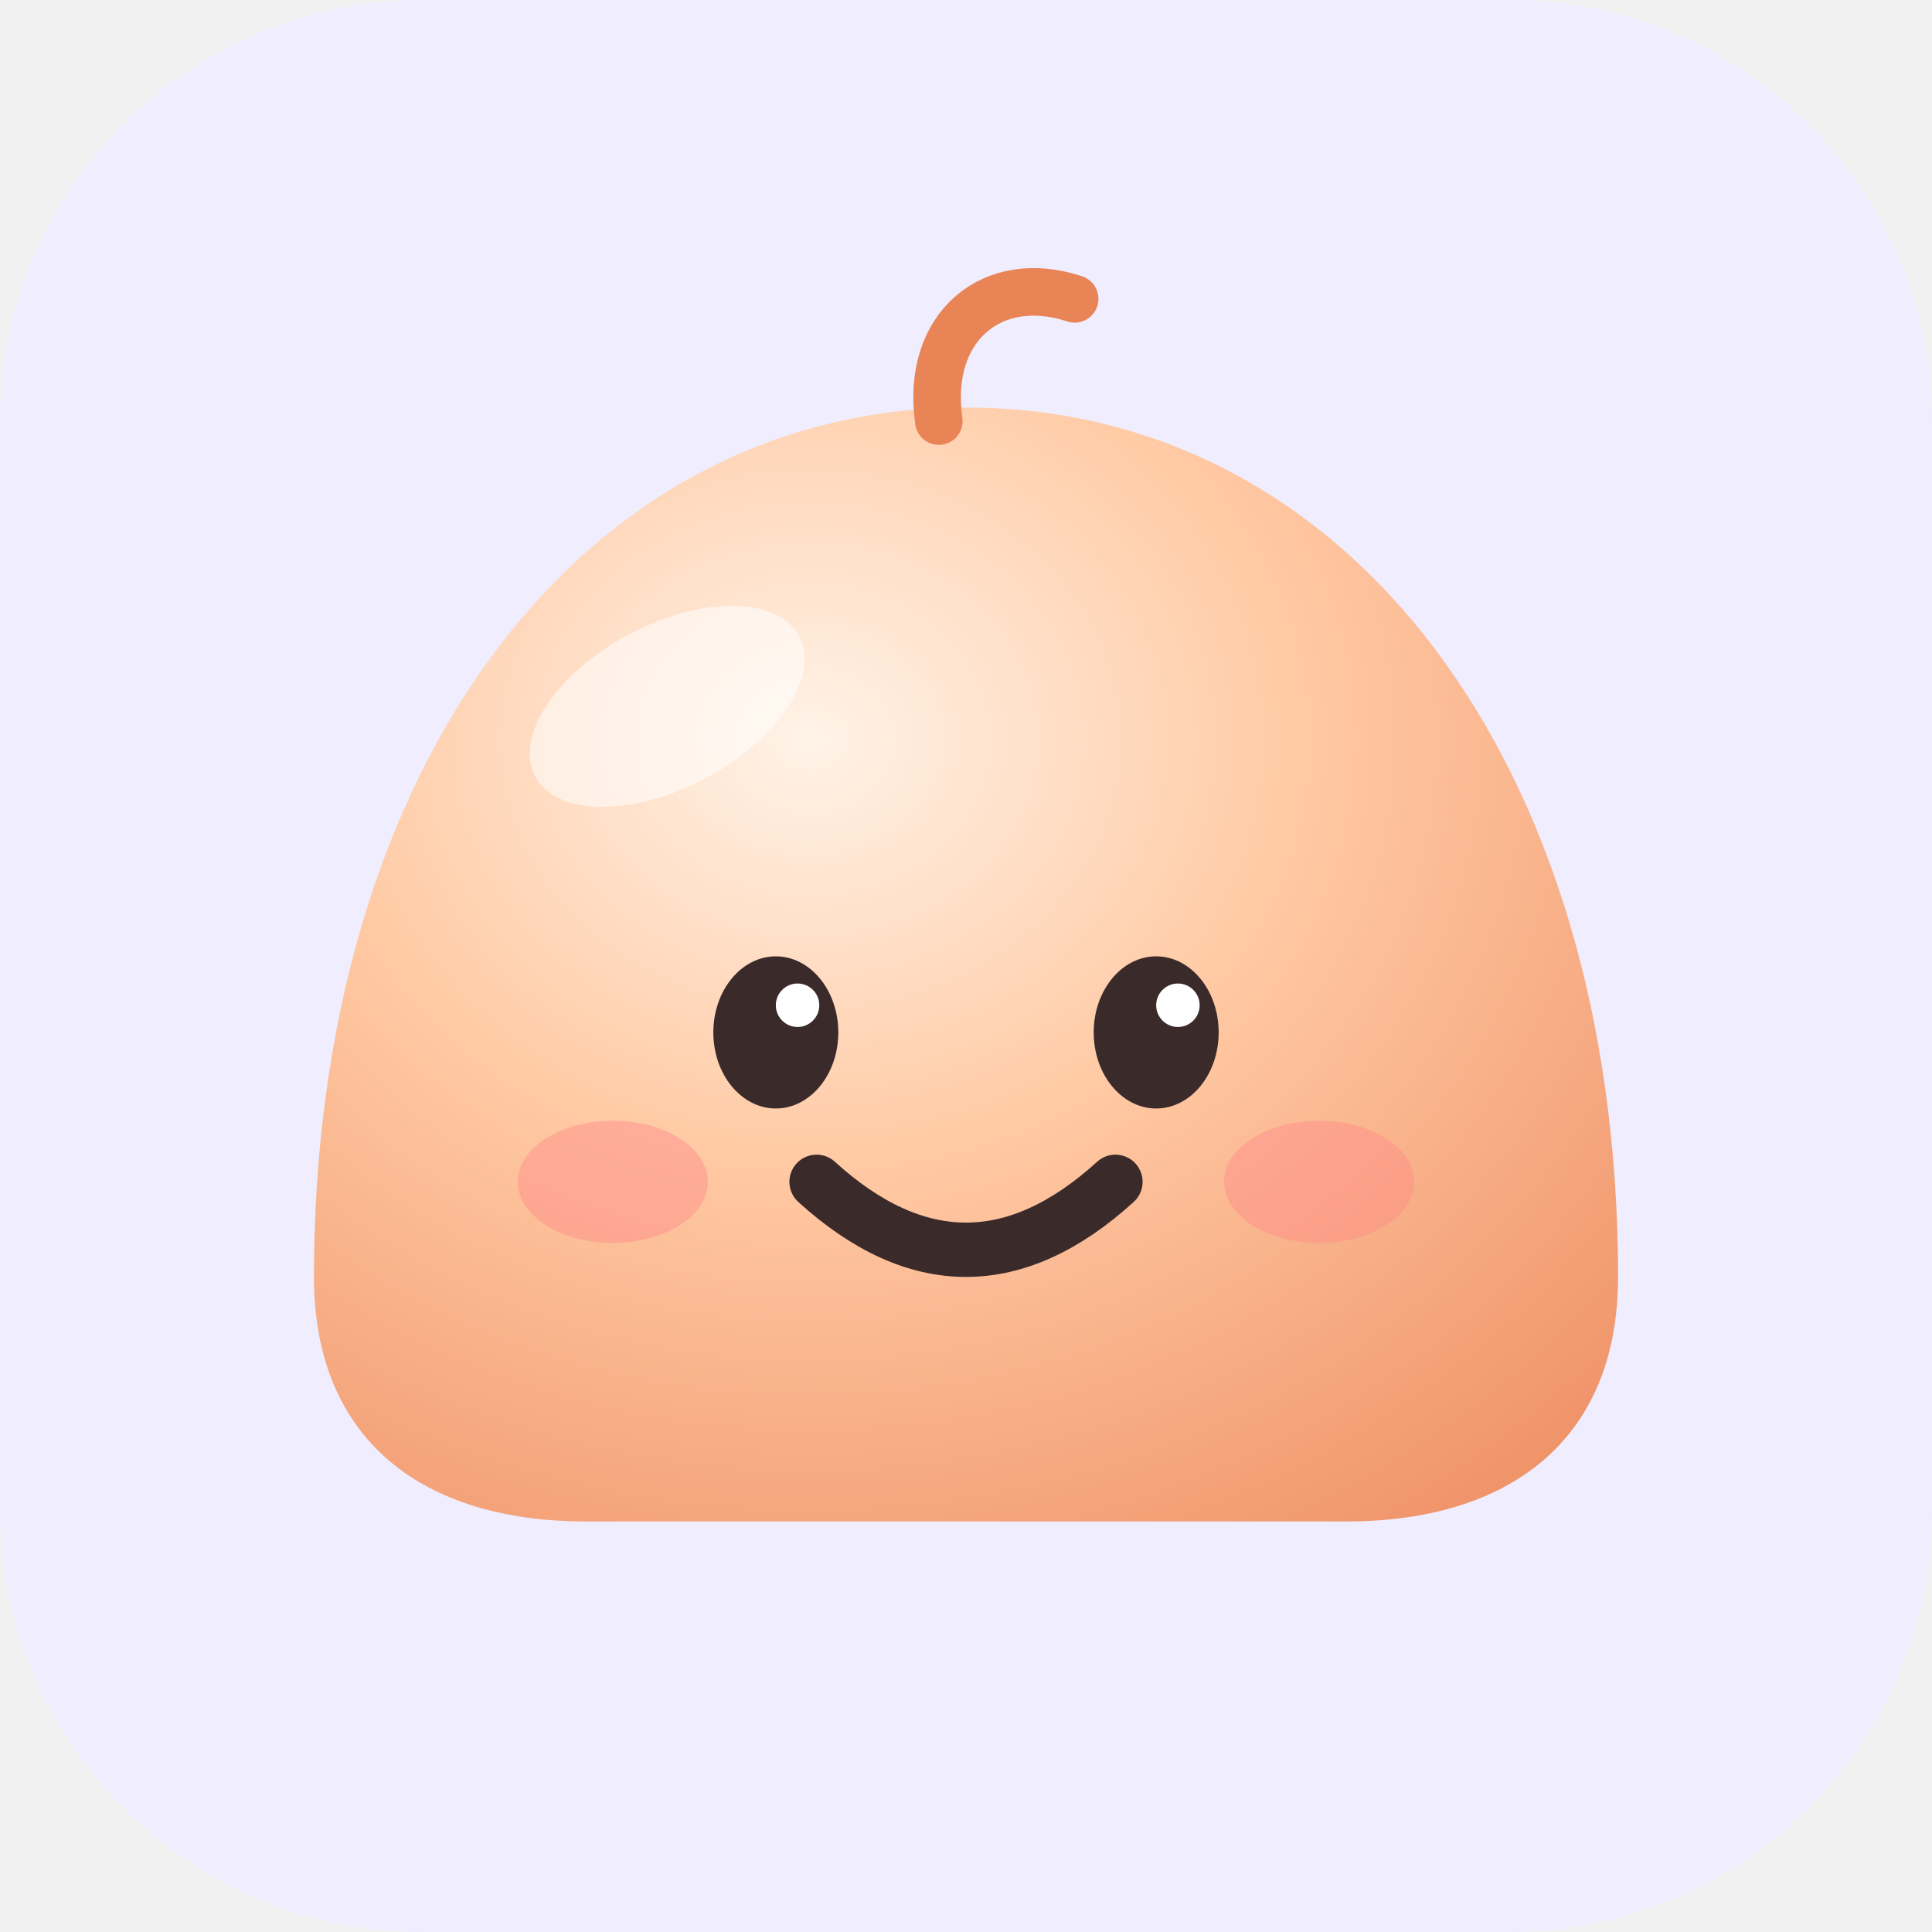
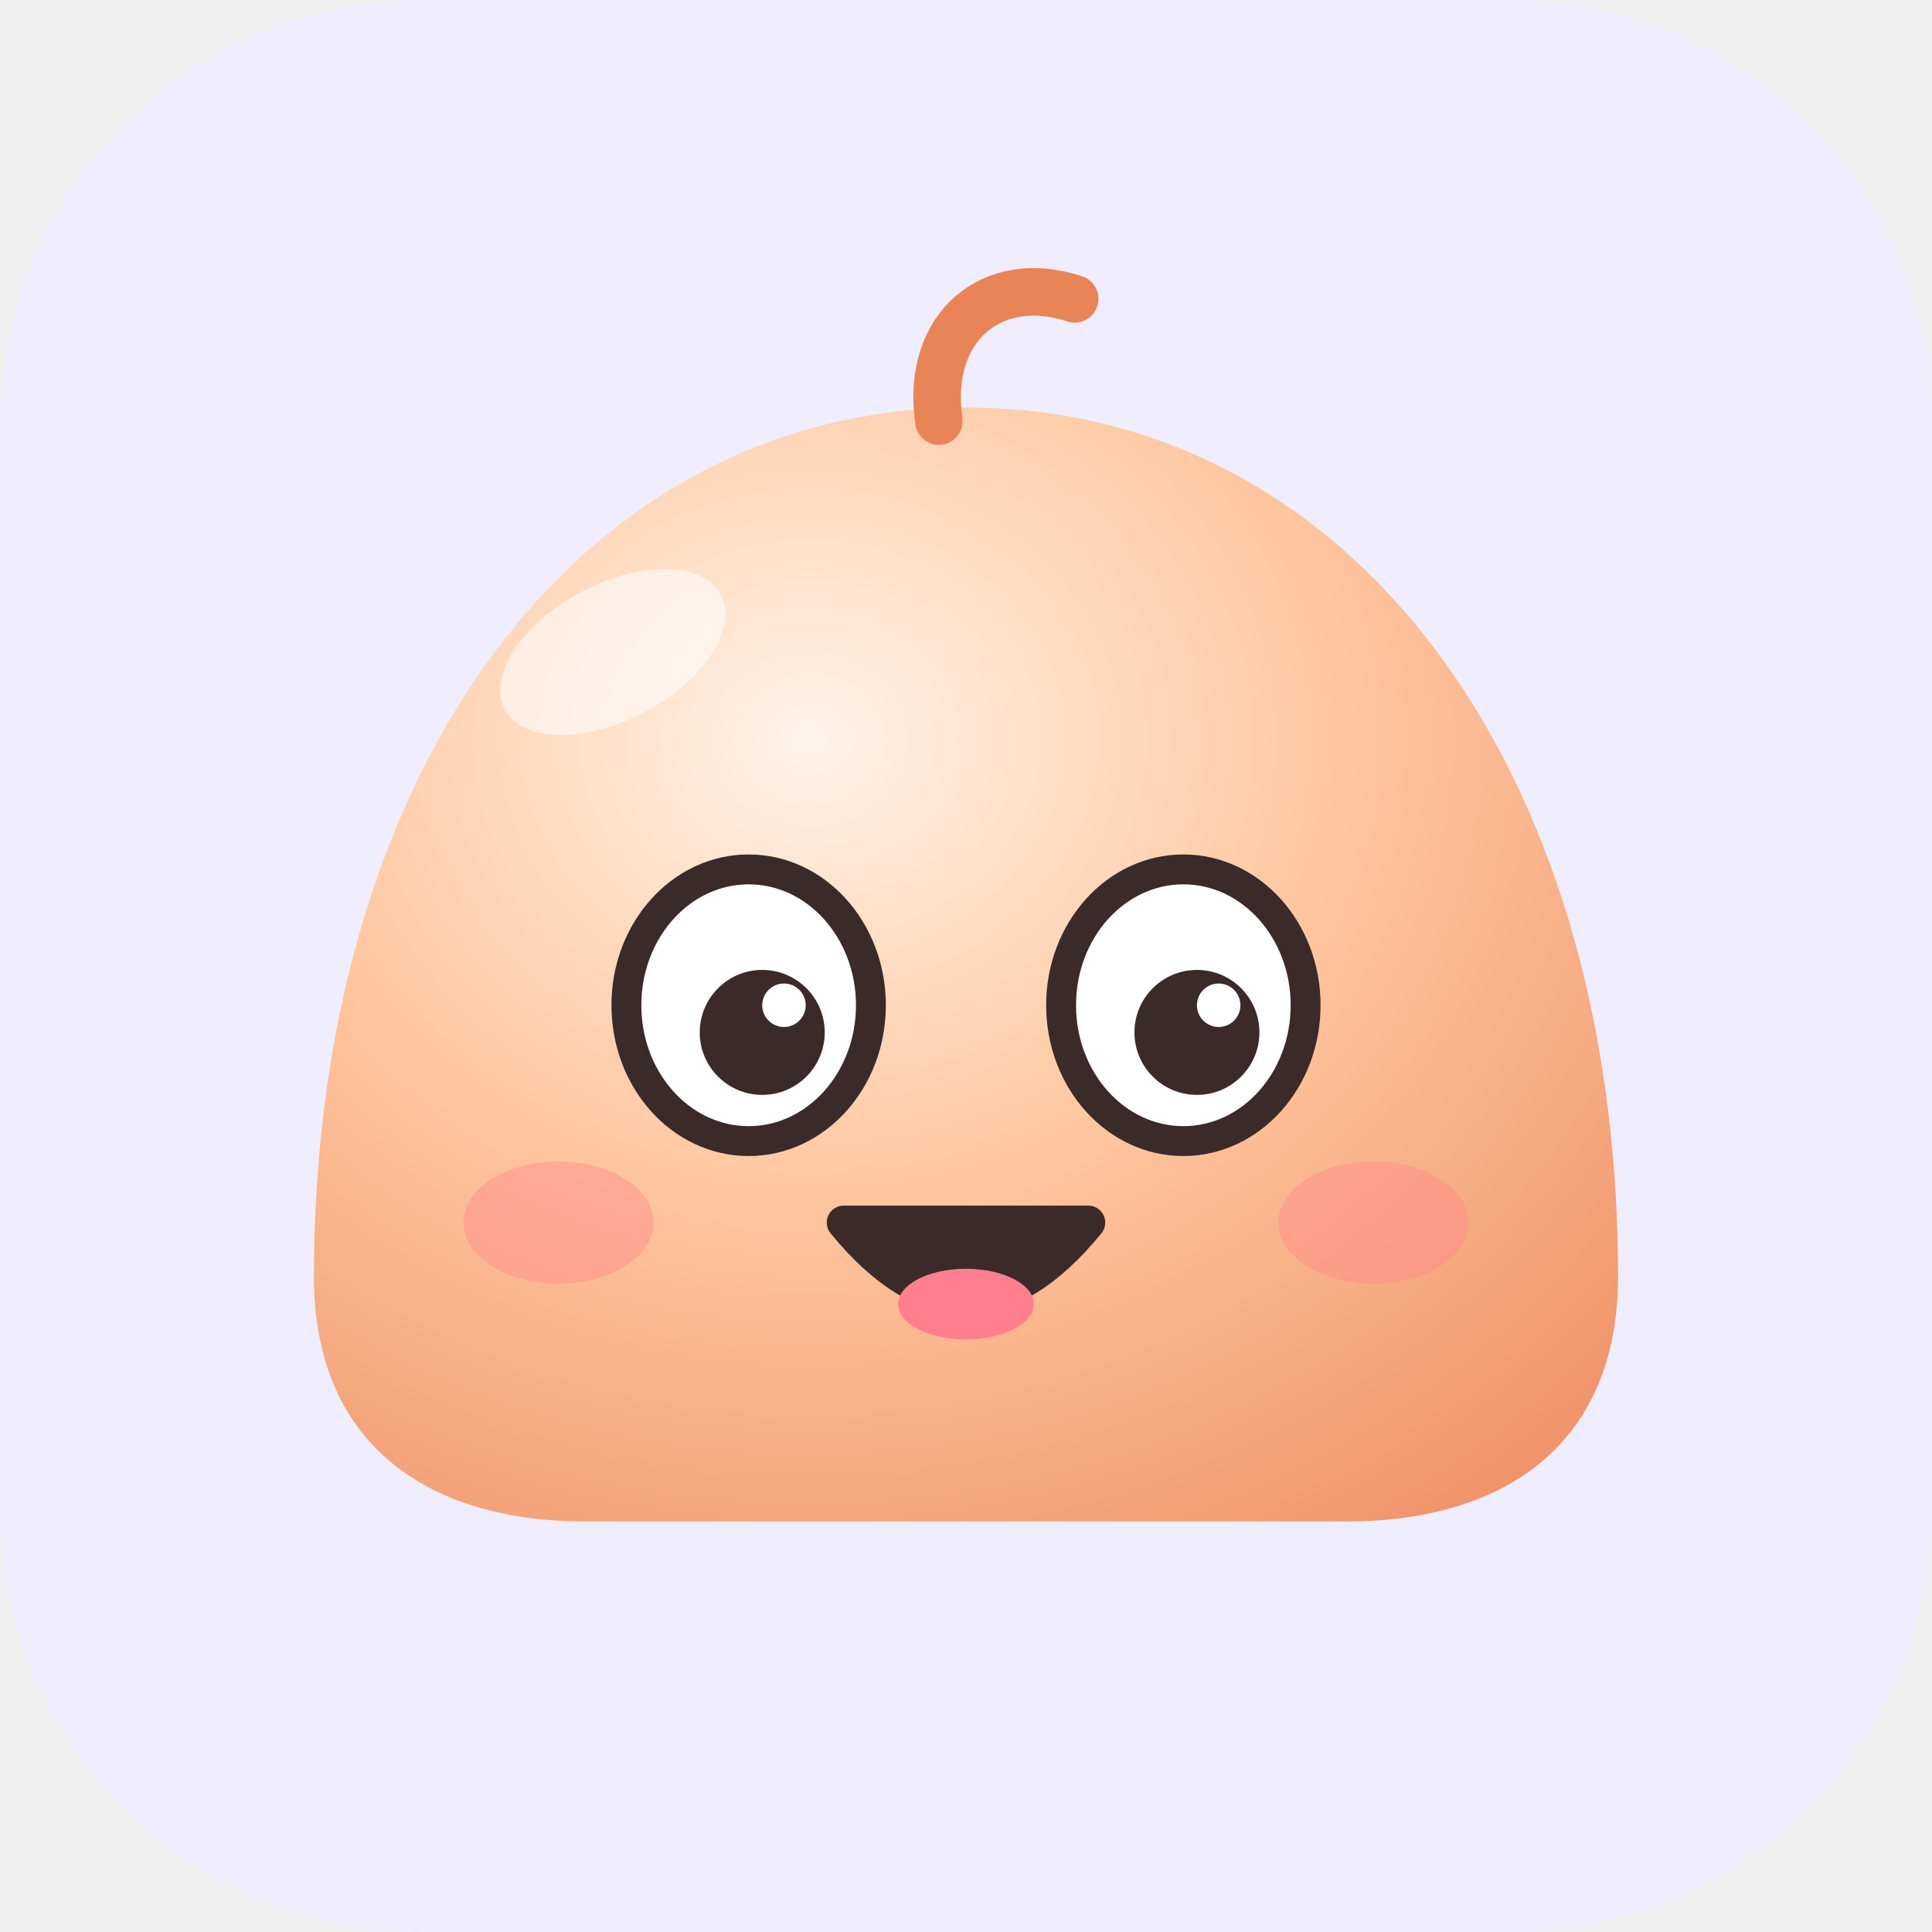
<svg xmlns="http://www.w3.org/2000/svg" viewBox="0 0 512 512">
  <defs>
    <radialGradient id="g" cx="38%" cy="30%" r="85%">
      <stop offset="0" stop-color="#fff3e8" />
      <stop offset="0.45" stop-color="#ffc9a3" />
      <stop offset="1" stop-color="#f0946a" />
    </radialGradient>
  </defs>
  <rect width="512" height="512" rx="112" fill="#efedfe" />
  <g transform="translate(40 36) scale(3.6)">
    <path d="M12 84C12 46 32 20 60 20s48 26 48 64c0 12-8 18-20 18H32c-12 0-20-6-20-18z" fill="url(#g)" />
    <path d="M58 21c-1-7 4-11 10-9" fill="none" stroke="#e98457" stroke-width="3.5" stroke-linecap="round" />
-     <ellipse cx="38" cy="42" rx="11" ry="6" fill="#fff" opacity="0.55" transform="rotate(-28 38 42)" />
+     <ellipse cx="34" cy="38" rx="9" ry="5" fill="#fff" opacity="0.55" transform="rotate(-28 34 38)" />
    <g transform="translate(0 6)">
-       <ellipse cx="34" cy="71" rx="7" ry="4.5" fill="#ff8a8a" opacity="0.45" />
-       <ellipse cx="86" cy="71" rx="7" ry="4.5" fill="#ff8a8a" opacity="0.45" />
-       <path d="M49 71q11 10 22 0" fill="none" stroke="#3b2a2a" stroke-width="4" stroke-linecap="round" />
-       <ellipse cx="46" cy="60" rx="4.6" ry="5.6" fill="#3b2a2a" />
-       <ellipse cx="74" cy="60" rx="4.6" ry="5.6" fill="#3b2a2a" />
-       <circle cx="47.6" cy="58" r="1.6" fill="#fff" />
-       <circle cx="75.6" cy="58" r="1.6" fill="#fff" />
+       <ellipse cx="30" cy="74" rx="7" ry="4.5" fill="#ff8a8a" opacity="0.45" />
+       <ellipse cx="90" cy="74" rx="7" ry="4.5" fill="#ff8a8a" opacity="0.45" />
+       <ellipse cx="44" cy="58" rx="9" ry="10" fill="#fff" stroke="#3b2a2a" stroke-width="2.2" />
+       <circle cx="45" cy="60" r="4.6" fill="#3b2a2a" />
+       <circle cx="46.6" cy="58" r="1.6" fill="#fff" />
+       <ellipse cx="76" cy="58" rx="9" ry="10" fill="#fff" stroke="#3b2a2a" stroke-width="2.2" />
+       <circle cx="77" cy="60" r="4.6" fill="#3b2a2a" />
+       <circle cx="78.6" cy="58" r="1.6" fill="#fff" />
+       <path d="M51 74q9 11 18 0z" fill="#3b2a2a" stroke="#3b2a2a" stroke-width="2.5" stroke-linejoin="round" />
+       <ellipse cx="60" cy="80" rx="5" ry="2.6" fill="#ff7f8e" />
    </g>
  </g>
</svg>
